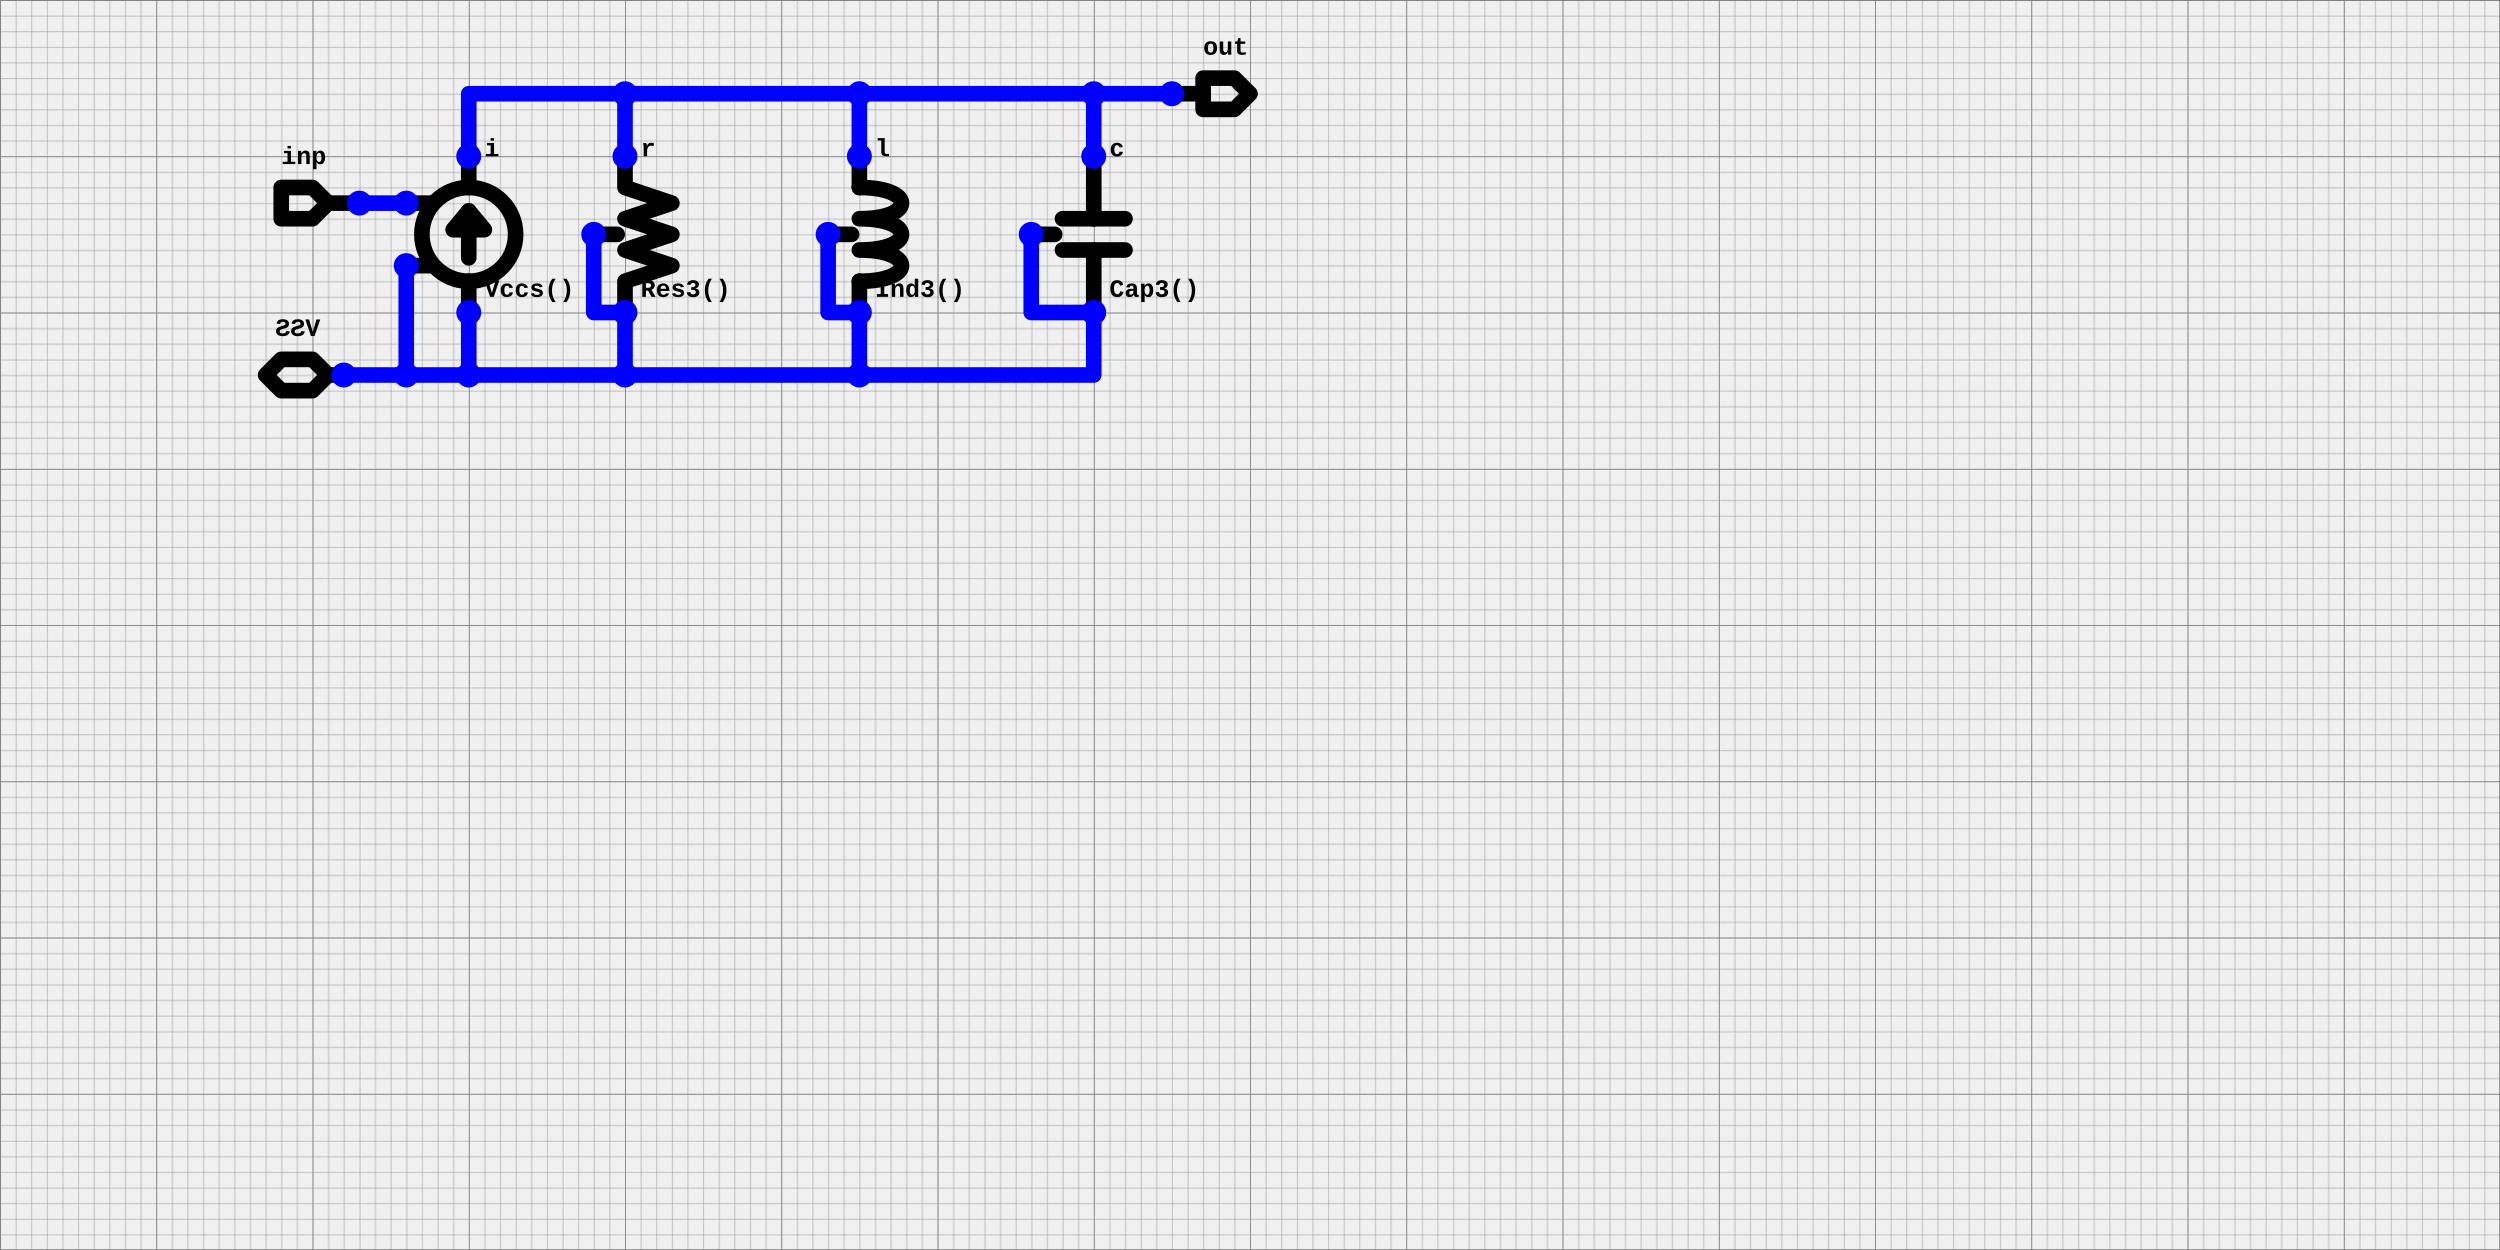
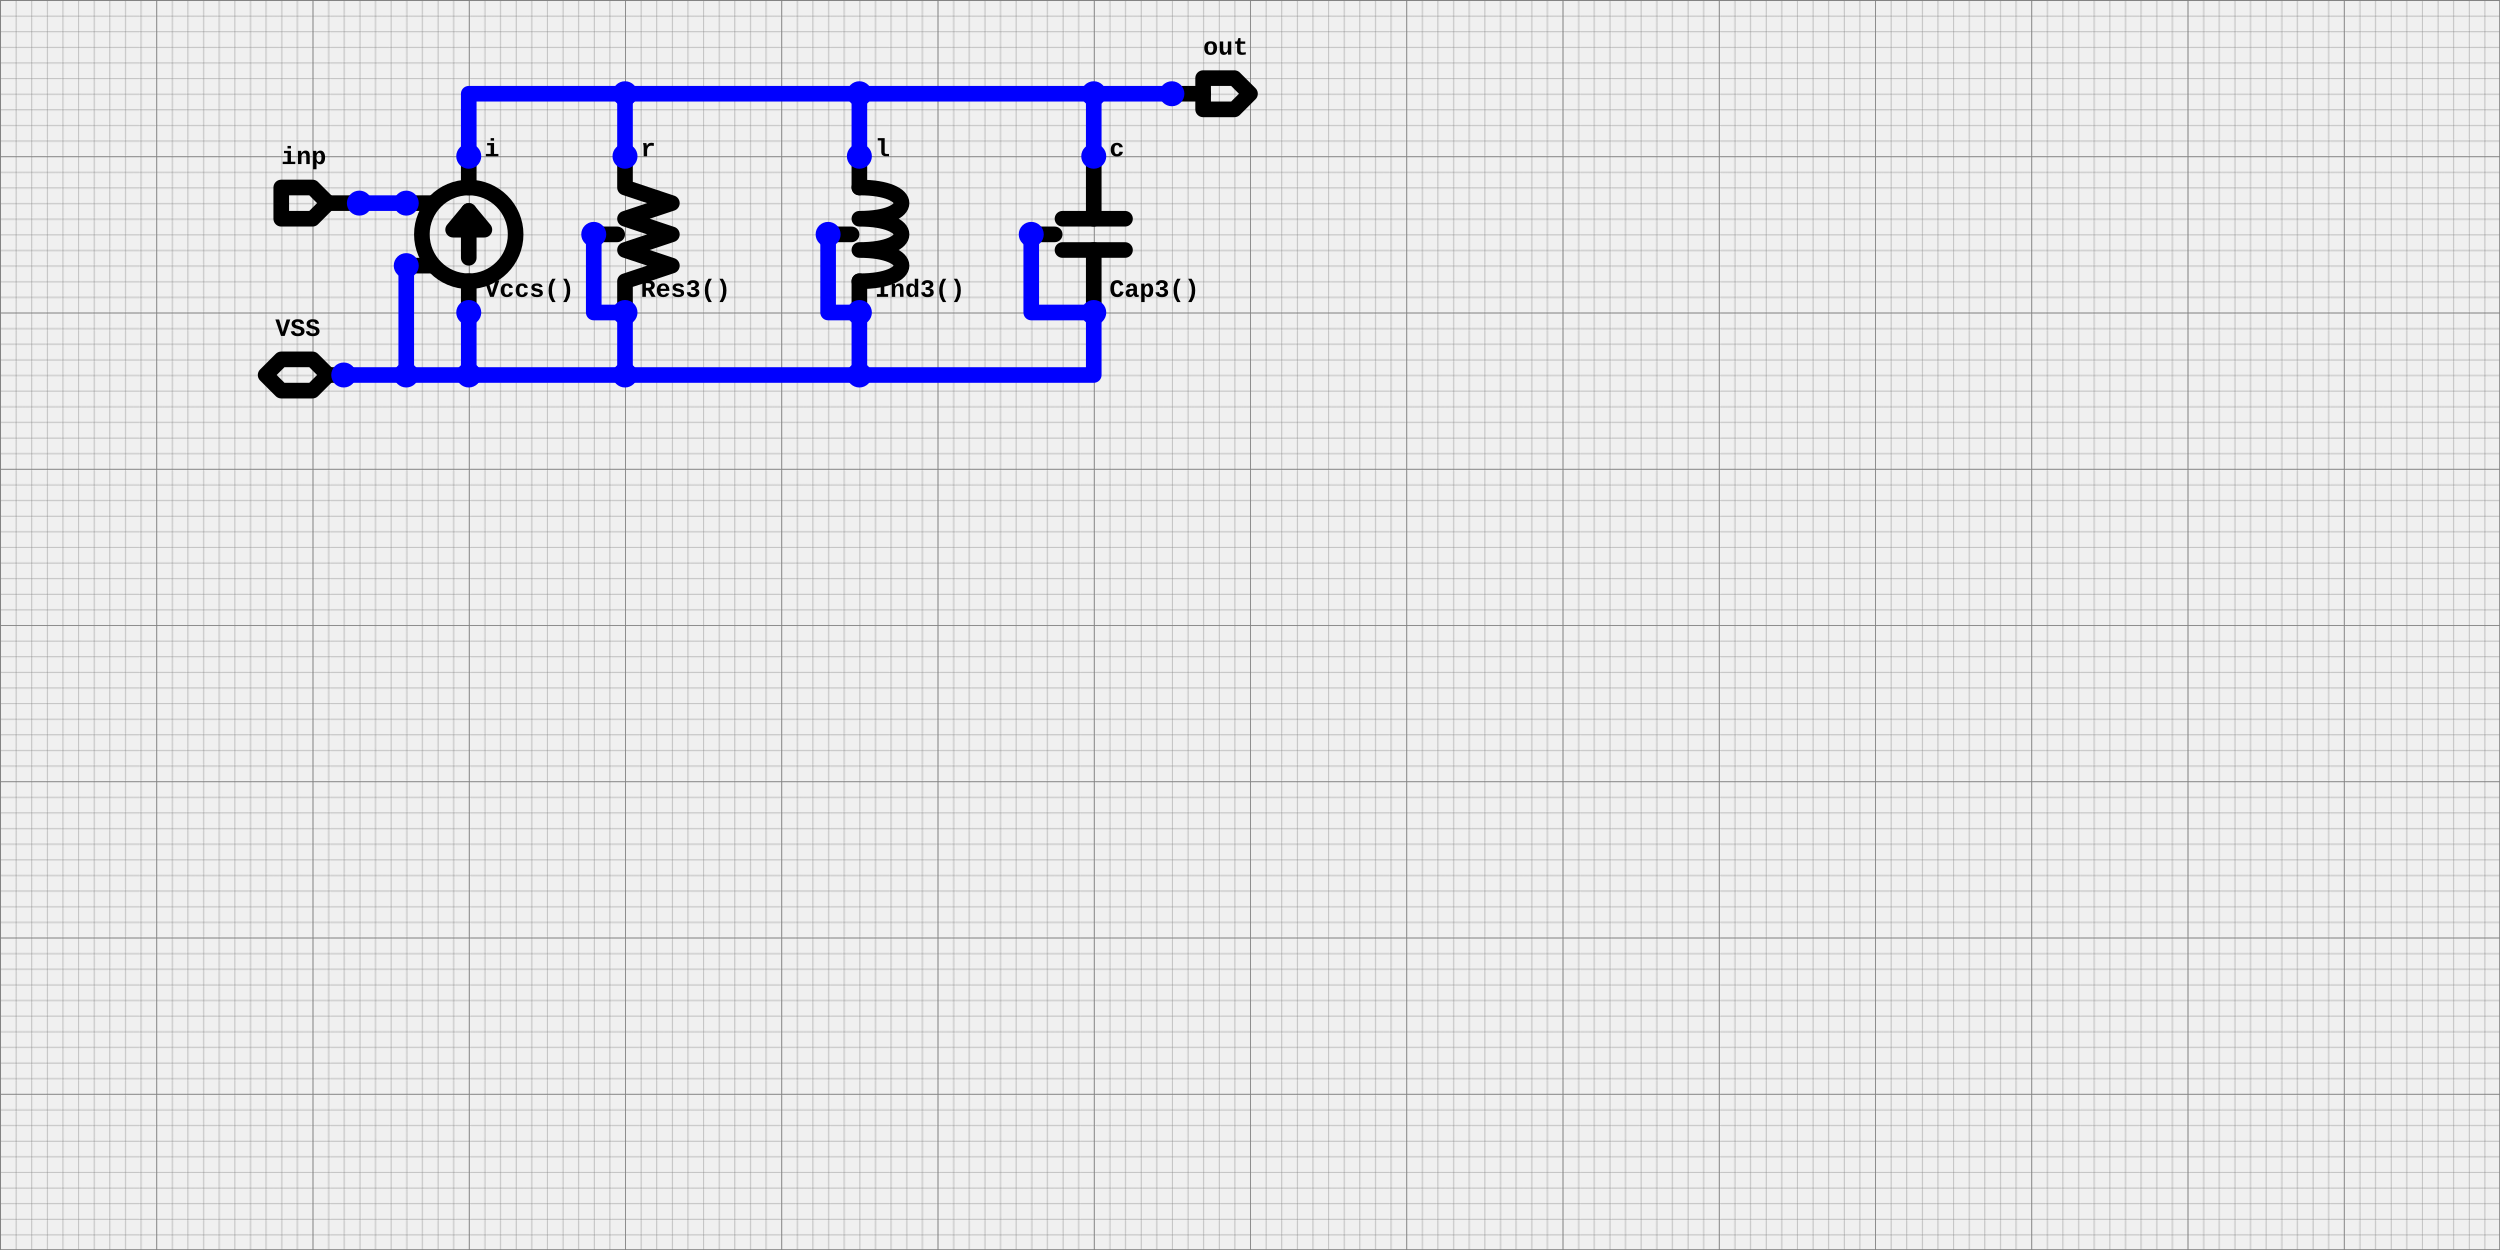
<svg xmlns="http://www.w3.org/2000/svg" width="1600" height="800">
  <style id="hdl21-schematic-style">

/* Styling for Symbol and Wire Elements */
.hdl21-symbols {
  fill: none;
  stroke: black;
  stroke-opacity: 1;
  stroke-miterlimit: 0;
  stroke-linecap: round;
  stroke-linejoin: round;
  stroke-width: 10px;
  stroke-dashoffset: 0px;
}

.hdl21-instance-port {
  fill: white;
  stroke: black;
  stroke-opacity: 1;
  stroke-miterlimit: 0;
  stroke-linecap: round;
  stroke-linejoin: round;
  stroke-width: 4px;
  stroke-dashoffset: 0px;
}

.hdl21-dot {
  fill: blue;
  stroke: blue;
  stroke-opacity: 1;
  stroke-miterlimit: 0;
  stroke-linecap: round;
  stroke-linejoin: round;
  stroke-width: 4px;
  stroke-dashoffset: 0px;
}

.hdl21-wire {
  fill: none;
  stroke: blue;
  stroke-opacity: 1;
  stroke-miterlimit: 0;
  stroke-linecap: round;
  stroke-linejoin: round;
  stroke-width: 10px;
  stroke-dashoffset: 0px;
}

/* Styling for Text Labels */
.hdl21-labels,
.hdl21-instance-name,
.hdl21-instance-of,
.hdl21-port-name,
.hdl21-wire-name {
  fill: black;
  font-family: Menlo, Monaco, 'Courier New', monospace;
  font-weight: bold;
  font-size: 16px;
}

/* Dark Mode Color Overrides */
@media (prefers-color-scheme:dark) {
    svg {
        background-color: #1e1e1e;
    }
    .hdl21-dot {
        fill: #87d3f8;
        stroke: #87d3f8;
    }
    .hdl21-wire {
        stroke: #87d3f8;
    }
    .hdl21-symbols {
        stroke: lightgrey;
    }
    .hdl21-labels,
    .hdl21-port-name,
    .hdl21-instance-name,
    .hdl21-instance-of,
    .hdl21-wire-name {
        fill: lightgrey;
    }
}
</style>
  <defs id="hdl21-schematic-defs">
    <g id="hdl21-schematic-prelude">
      <text>import hdl21 as h </text>
      <text>from hdl21.primitives import *</text>
    </g>
    <text id="hdl21-schematic-circuit">
    {"name":"","prelude":"import hdl21 as h \nfrom hdl21.primitives import *","signals":[{"name":"out","portdir":"OUTPUT"},{"name":"VSS","portdir":"INOUT"},{"name":"inp","portdir":"INPUT"}],"instances":[{"name":"l","of":"Ind3()","conns":[{"portname":"p","signame":"out"},{"portname":"n","signame":"VSS"},{"portname":"b","signame":"VSS"}]},{"name":"i","of":"Vccs()","conns":[{"portname":"p","signame":"out"},{"portname":"n","signame":"VSS"},{"portname":"cp","signame":"inp"},{"portname":"cn","signame":"VSS"}]},{"name":"c","of":"Cap3()","conns":[{"portname":"p","signame":"out"},{"portname":"n","signame":"VSS"},{"portname":"b","signame":"VSS"}]},{"name":"r","of":"Res3()","conns":[{"portname":"p","signame":"out"},{"portname":"n","signame":"VSS"},{"portname":"b","signame":"VSS"}]}]}
  </text>
    <pattern id="hdl21-grid-minor" width="10" height="10" patternUnits="userSpaceOnUse">
      <path d="M 10 0 L 0 0 0 10" fill="none" stroke="gray" stroke-width="0.5" />
    </pattern>
    <pattern id="hdl21-grid-major" width="100" height="100" patternUnits="userSpaceOnUse">
      <rect width="100" height="100" fill="url(#hdl21-grid-minor)" />
      <path d="M 100 0 L 0 0 0 100" fill="none" stroke="gray" stroke-width="1" />
    </pattern>
  </defs>
  <rect id="hdl21-schematic-background" width="100%" height="100%" fill="url(#hdl21-grid-major)" stroke="gray" stroke-width="1" />
  <g class="hdl21-instance" transform="matrix(1 0 0 1 550 100)">
    <g class="hdl21-elements-ind3">
      <path d="M 0 20 C 36 20, 36 40, 0 40 C 36 40, 36 60, 0 60 C 36 60, 36 80, 0 80" class="hdl21-symbols" />
      <path d="M 0 0 L 0 20" class="hdl21-symbols" />
      <path d="M 0 80 L 0 100" class="hdl21-symbols" />
      <path d="M -5 50 L -20 50" class="hdl21-symbols" />
      <circle cx="0" cy="0" r="4" class="hdl21-instance-port" />
      <circle cx="0" cy="100" r="4" class="hdl21-instance-port" />
      <circle cx="-20" cy="50" r="4" class="hdl21-instance-port" />
    </g>
-     <text x="10" y="0" class="hdl21-instance-name">l</text>
-     <text x="10" y="90" class="hdl21-instance-of">Ind3()</text>
+     <text class="hdl21-instance-name" text-anchor="start" transform="matrix(1 0 0 1 10 0)">l</text>
+     <text class="hdl21-instance-of" text-anchor="start" transform="matrix(1 0 0 1 10 90)">Ind3()</text>
  </g>
  <g class="hdl21-instance" transform="matrix(1 0 0 1 300 100)">
    <g class="hdl21-elements-isource4">
      <circle cx="0" cy="50" r="30" class="hdl21-symbols" />
      <path d="M 0 0 L 0 20" class="hdl21-symbols" />
      <path d="M 0 80 L 0 100" class="hdl21-symbols" />
      <path d="M 0 35 L 0 65" class="hdl21-symbols" />
      <path d="M 0 35 L -10 47 L 10 47 Z" class="hdl21-symbols" />
      <path d="M -40 30 L -25 30" class="hdl21-symbols" />
      <path d="M -40 70 L -25 70" class="hdl21-symbols" />
      <circle cx="0" cy="0" r="4" class="hdl21-instance-port" />
      <circle cx="0" cy="100" r="4" class="hdl21-instance-port" />
      <circle cx="-40" cy="30" r="4" class="hdl21-instance-port" />
      <circle cx="-40" cy="70" r="4" class="hdl21-instance-port" />
    </g>
-     <text x="10" y="0" class="hdl21-instance-name">i</text>
-     <text x="10" y="90" class="hdl21-instance-of">Vccs()</text>
+     <text class="hdl21-instance-name" text-anchor="start" transform="matrix(1 0 0 1 10 0)">i</text>
+     <text class="hdl21-instance-of" text-anchor="start" transform="matrix(1 0 0 1 10 90)">Vccs()</text>
  </g>
  <g class="hdl21-instance" transform="matrix(1 0 0 1 700 100)">
    <g class="hdl21-elements-cap3">
      <path d="M 0 0 L 0 40" class="hdl21-symbols" />
      <path d="M -20 40 L 20 40" class="hdl21-symbols" />
      <path d="M -20 60 L 20 60" class="hdl21-symbols" />
      <path d="M 0 60 L 0 100" class="hdl21-symbols" />
      <path d="M -40 50 L -25 50" class="hdl21-symbols" />
      <circle cx="0" cy="0" r="4" class="hdl21-instance-port" />
      <circle cx="0" cy="100" r="4" class="hdl21-instance-port" />
      <circle cx="-40" cy="50" r="4" class="hdl21-instance-port" />
    </g>
-     <text x="10" y="0" class="hdl21-instance-name">c</text>
-     <text x="10" y="90" class="hdl21-instance-of">Cap3()</text>
+     <text class="hdl21-instance-name" text-anchor="start" transform="matrix(1 0 0 1 10 0)">c</text>
+     <text class="hdl21-instance-of" text-anchor="start" transform="matrix(1 0 0 1 10 90)">Cap3()</text>
  </g>
  <g class="hdl21-instance" transform="matrix(1 0 0 1 400 100)">
    <g class="hdl21-elements-res3">
      <path d="M 0 0 L 0 20 L 30 30 L 0 40 L 30 50 L 0 60 L 30 70 L 0 80 L 0 100" class="hdl21-symbols" />
      <path d="M -5 50 L -20 50" class="hdl21-symbols" />
      <circle cx="0" cy="0" r="4" class="hdl21-instance-port" />
      <circle cx="0" cy="100" r="4" class="hdl21-instance-port" />
      <circle cx="-20" cy="50" r="4" class="hdl21-instance-port" />
    </g>
-     <text x="10" y="0" class="hdl21-instance-name">r</text>
-     <text x="10" y="90" class="hdl21-instance-of">Res3()</text>
+     <text class="hdl21-instance-name" text-anchor="start" transform="matrix(1 0 0 1 10 0)">r</text>
+     <text class="hdl21-instance-of" text-anchor="start" transform="matrix(1 0 0 1 10 90)">Res3()</text>
  </g>
  <g class="hdl21-port" transform="matrix(1 0 0 1 750 60)">
    <g class="hdl21-ports-output">
      <path d="M 20 -10 L 20 10 L 40 10 L 50 0 L 40 -10 Z" class="hdl21-symbols" />
      <path d="M 0 0 L 20 0" class="hdl21-symbols" />
      <circle cx="0" cy="0" r="4" class="hdl21-instance-port" />
    </g>
-     <text x="20" y="-25" class="hdl21-port-name">out</text>
+     <text class="hdl21-port-name" text-anchor="start" transform="matrix(1 0 0 1 20 -25)">out</text>
  </g>
  <g class="hdl21-port" transform="matrix(-1 0 0 1 220 240)">
    <g class="hdl21-ports-inout">
      <path d="M 20 -10 L 10 0 L 20 10 L 40 10 L 50 0 L 40 -10 Z" class="hdl21-symbols" />
      <path d="M 0 0 L 10 0" class="hdl21-symbols" />
      <circle cx="0" cy="0" r="4" class="hdl21-instance-port" />
    </g>
-     <text x="15" y="-25" class="hdl21-port-name">VSS</text>
+     <text class="hdl21-port-name" text-anchor="end" transform="matrix(-1 0 0 1 15 -25)">VSS</text>
  </g>
  <g class="hdl21-port" transform="matrix(1 0 0 1 230 130)">
    <g class="hdl21-ports-input">
      <path d="M -50 -10 L -50 10 L -30 10 L -20 0 L -30 -10 Z" class="hdl21-symbols" />
      <path d="M -20 0 L 0 0" class="hdl21-symbols" />
      <circle cx="0" cy="0" r="4" class="hdl21-instance-port" />
    </g>
-     <text x="-50" y="-25" class="hdl21-port-name">inp</text>
+     <text class="hdl21-port-name" text-anchor="start" transform="matrix(1 0 0 1 -50 -25)">inp</text>
  </g>
  <g class="hdl21-wire">
    <path class="hdl21-wire" d="M 400 100 L 400 60 L 400 60" />
    <text visibility="hidden" class="hdl21-wire-name" />
  </g>
  <g class="hdl21-wire">
    <path class="hdl21-wire" d="M 550 100 L 550 60 L 550 60" />
    <text visibility="hidden" class="hdl21-wire-name" />
  </g>
  <g class="hdl21-wire">
    <path class="hdl21-wire" d="M 700 100 L 700 60 L 700 60" />
    <text visibility="hidden" class="hdl21-wire-name" />
  </g>
  <g class="hdl21-wire">
    <path class="hdl21-wire" d="M 550 200 L 550 240 L 550 240" />
    <text visibility="hidden" class="hdl21-wire-name" />
  </g>
  <g class="hdl21-wire">
    <path class="hdl21-wire" d="M 400 200 L 400 240 L 400 240" />
    <text visibility="hidden" class="hdl21-wire-name" />
  </g>
  <g class="hdl21-wire">
    <path class="hdl21-wire" d="M 660 150 L 660 200 L 700 200 L 700 200" />
    <text visibility="hidden" class="hdl21-wire-name" />
  </g>
  <g class="hdl21-wire">
    <path class="hdl21-wire" d="M 530 150 L 530 200 L 550 200 L 550 200" />
    <text visibility="hidden" class="hdl21-wire-name" />
  </g>
  <g class="hdl21-wire">
    <path class="hdl21-wire" d="M 380 150 L 380 200 L 400 200 L 400 200" />
    <text visibility="hidden" class="hdl21-wire-name" />
  </g>
  <g class="hdl21-wire">
    <path class="hdl21-wire" d="M 230 130 L 260 130 L 260 130" />
    <text visibility="hidden" class="hdl21-wire-name" />
  </g>
  <g class="hdl21-wire">
    <path class="hdl21-wire" d="M 220 240 L 700 240 L 700 200 L 700 200" />
    <text visibility="hidden" class="hdl21-wire-name" />
  </g>
  <g class="hdl21-wire">
    <path class="hdl21-wire" d="M 300 200 L 300 240 L 300 240" />
    <text visibility="hidden" class="hdl21-wire-name" />
  </g>
  <g class="hdl21-wire">
    <path class="hdl21-wire" d="M 260 170 L 260 240 L 260 240" />
    <text visibility="hidden" class="hdl21-wire-name" />
  </g>
  <g class="hdl21-wire">
    <path class="hdl21-wire" d="M 750 60 L 300 60 L 300 100 L 300 100" />
    <text visibility="hidden" class="hdl21-wire-name" />
  </g>
  <circle cx="400" cy="60" r="6" class="hdl21-dot" />
  <circle cx="400" cy="240" r="6" class="hdl21-dot" />
  <circle cx="400" cy="100" r="6" class="hdl21-dot" />
  <circle cx="400" cy="200" r="6" class="hdl21-dot" />
  <circle cx="550" cy="60" r="6" class="hdl21-dot" />
  <circle cx="550" cy="240" r="6" class="hdl21-dot" />
  <circle cx="550" cy="100" r="6" class="hdl21-dot" />
  <circle cx="550" cy="200" r="6" class="hdl21-dot" />
  <circle cx="700" cy="60" r="6" class="hdl21-dot" />
  <circle cx="700" cy="100" r="6" class="hdl21-dot" />
  <circle cx="700" cy="200" r="6" class="hdl21-dot" />
  <circle cx="300" cy="240" r="6" class="hdl21-dot" />
  <circle cx="300" cy="100" r="6" class="hdl21-dot" />
  <circle cx="300" cy="200" r="6" class="hdl21-dot" />
  <circle cx="260" cy="240" r="6" class="hdl21-dot" />
  <circle cx="260" cy="130" r="6" class="hdl21-dot" />
  <circle cx="260" cy="170" r="6" class="hdl21-dot" />
  <circle cx="750" cy="60" r="6" class="hdl21-dot" />
  <circle cx="220" cy="240" r="6" class="hdl21-dot" />
  <circle cx="230" cy="130" r="6" class="hdl21-dot" />
  <circle cx="530" cy="150" r="6" class="hdl21-dot" />
  <circle cx="660" cy="150" r="6" class="hdl21-dot" />
  <circle cx="380" cy="150" r="6" class="hdl21-dot" />
</svg>
